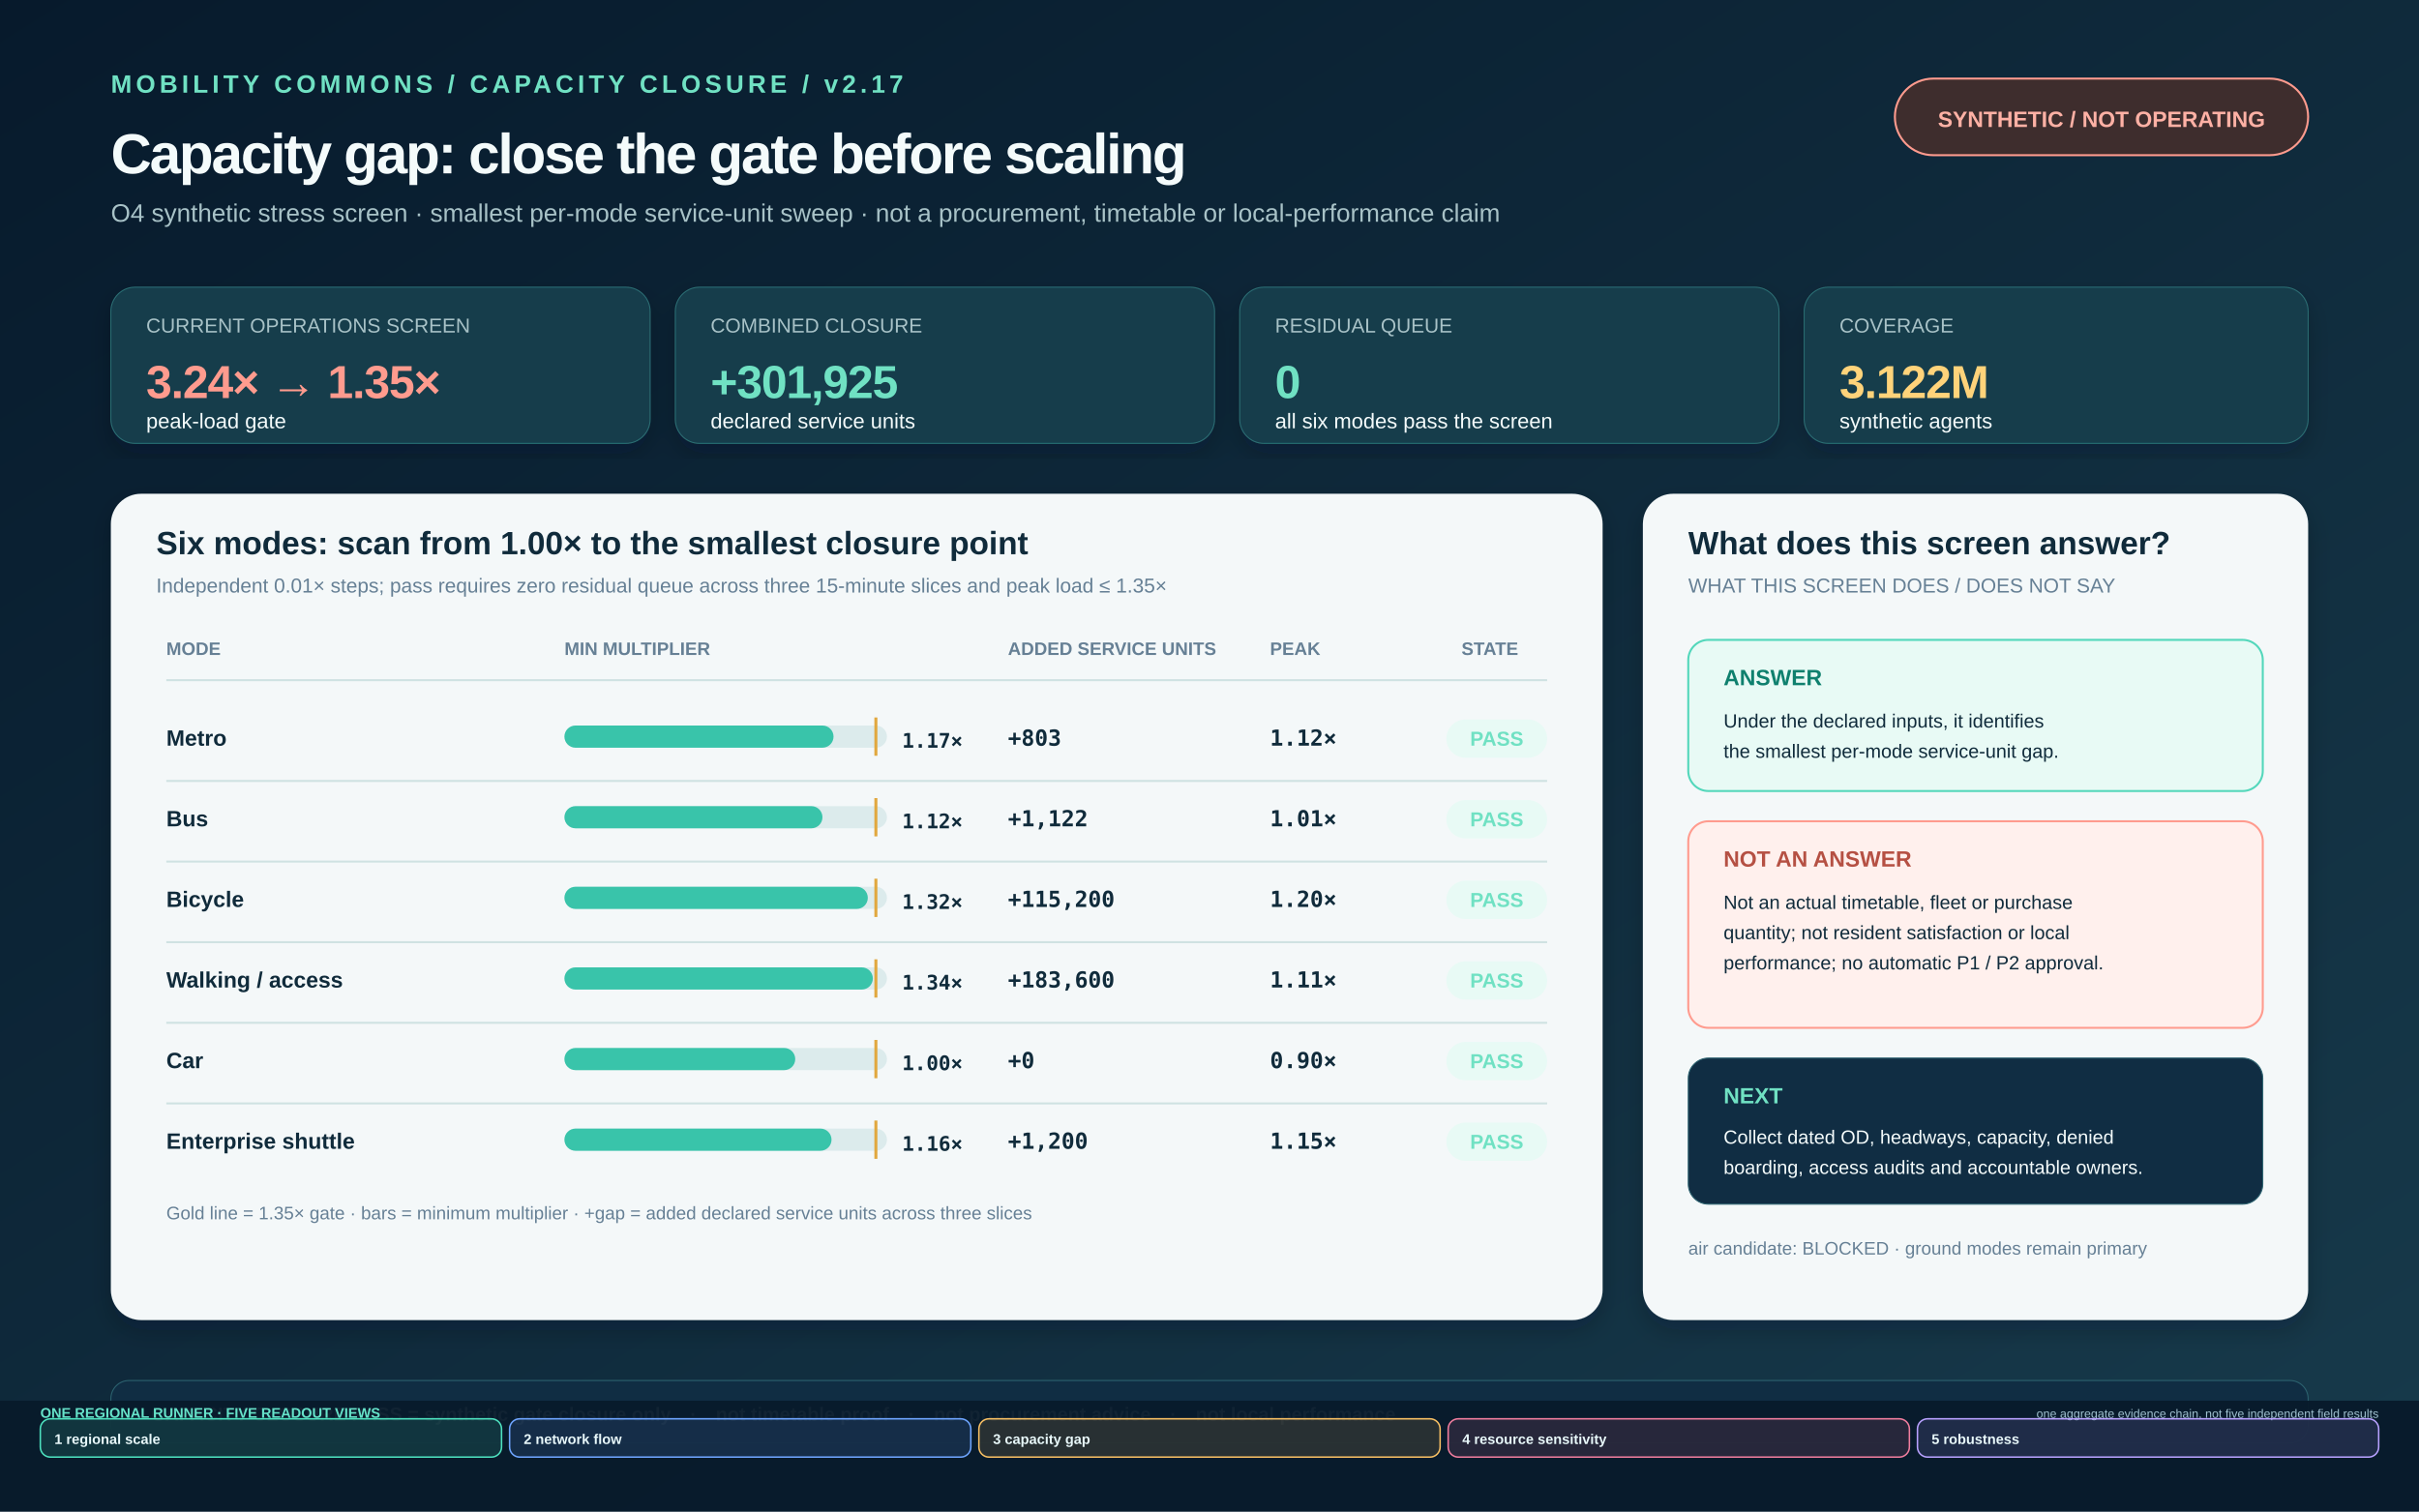
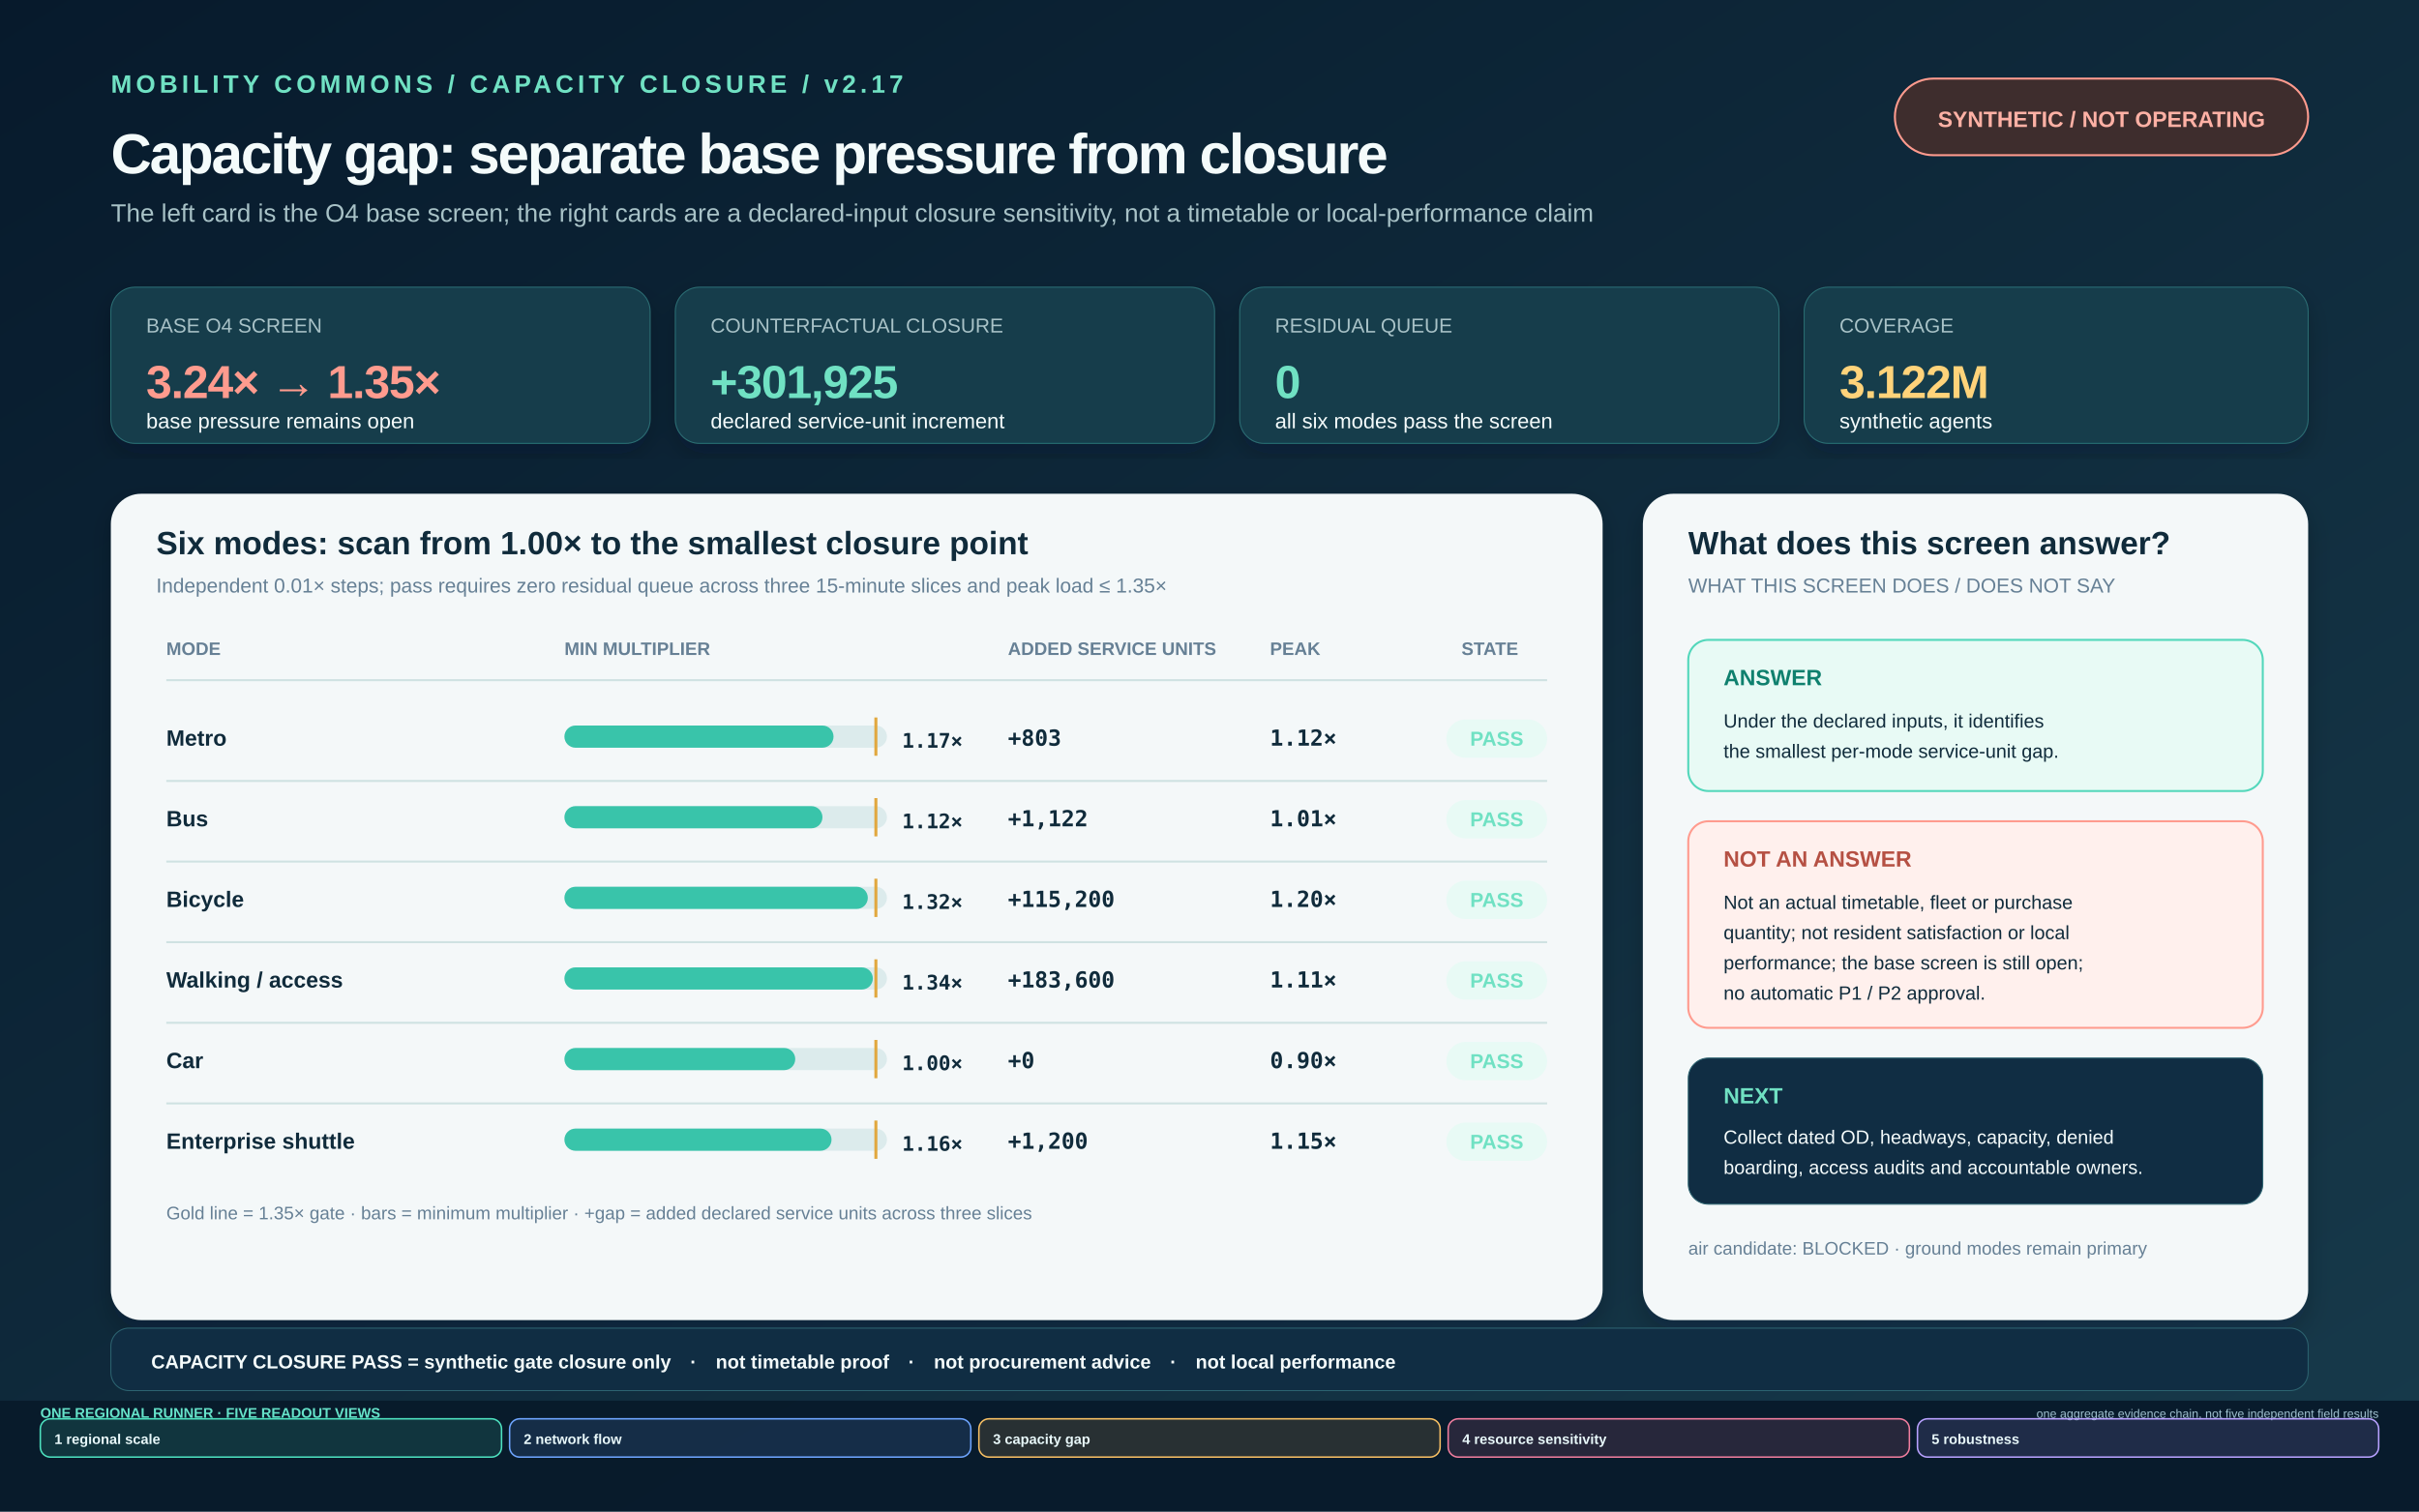
<svg xmlns="http://www.w3.org/2000/svg" width="2400" height="1500" viewBox="0 0 2400 1500" role="img" aria-labelledby="title desc">
  <defs>
    <linearGradient id="bg" x1="0" y1="0" x2="1" y2="1">
      <stop offset="0" stop-color="#071a2c" />
      <stop offset="1" stop-color="#173a4b" />
    </linearGradient>
    <linearGradient id="teal" x1="0" y1="0" x2="1" y2="0">
      <stop offset="0" stop-color="#32c5aa" />
      <stop offset="1" stop-color="#70e1c3" />
    </linearGradient>
    <filter id="shadow" x="-10%" y="-10%" width="120%" height="120%">
      <feDropShadow dx="0" dy="10" stdDeviation="12" flood-color="#00111f" flood-opacity=".22" />
    </filter>
    <style>
      .sans{font-family:"Helvetica Neue",Arial,sans-serif}.mono{font-family:"SFMono-Regular",Consolas,monospace}.white{fill:#f4fbfb}.muted{fill:#a8c2c7}.teal{fill:#70e1c3}.amber{fill:#ffd37a}.ink{fill:#102b3b}.small{font-size:20px}.label{font-size:24px;font-weight:750}.value{font-size:46px;font-weight:850;letter-spacing:-1px}.title{font-size:56px;font-weight:850;letter-spacing:-2px}.card{fill:#f4f8f9}.line{stroke:#cfe2e2;stroke-width:2}.pill{font-size:20px;font-weight:850}.row{font-size:22px;font-weight:750}.bar{fill:#dcebec}.barfill{fill:#39c4aa}.note{font-size:19px}
    </style>
  </defs>
  <rect width="2400" height="1500" fill="url(#bg)" />
  <text x="110" y="92" class="sans teal" font-size="25" font-weight="800" letter-spacing="4">MOBILITY COMMONS / CAPACITY CLOSURE / v2.17</text>
-   <text x="110" y="172" class="sans white title">Capacity gap: close the gate before scaling</text>
-   <text x="110" y="220" class="sans muted" font-size="25">O4 synthetic stress screen · smallest per-mode service-unit sweep · not a procurement, timetable or local-performance claim</text>
+   <text x="110" y="172" class="sans white title">Capacity gap: separate base pressure from closure</text>
+   <text x="110" y="220" class="sans muted" font-size="25">The left card is the O4 base screen; the right cards are a declared-input closure sensitivity, not a timetable or local-performance claim</text>
  <rect x="1880" y="78" width="410" height="76" rx="38" fill="#3e2d2d" stroke="#ff9b8e" stroke-width="2" />
  <text x="2085" y="126" text-anchor="middle" class="sans" fill="#ffb1a5" font-size="22" font-weight="850">SYNTHETIC / NOT OPERATING</text>
  <g filter="url(#shadow)">
    <rect x="110" y="285" width="535" height="155" rx="24" fill="#143c4c" stroke="#2d6e73" />
    <rect x="670" y="285" width="535" height="155" rx="24" fill="#143c4c" stroke="#2d6e73" />
    <rect x="1230" y="285" width="535" height="155" rx="24" fill="#143c4c" stroke="#2d6e73" />
    <rect x="1790" y="285" width="500" height="155" rx="24" fill="#143c4c" stroke="#2d6e73" />
  </g>
-   <text x="145" y="330" class="sans muted small">CURRENT OPERATIONS SCREEN</text>
+   <text x="145" y="330" class="sans muted small">BASE O4 SCREEN</text>
  <text x="145" y="395" class="sans value" fill="#ff9b8e">3.24× → 1.35×</text>
-   <text x="145" y="425" class="sans white" font-size="21">peak-load gate</text>
-   <text x="705" y="330" class="sans muted small">COMBINED CLOSURE</text>
+   <text x="145" y="425" class="sans white" font-size="21">base pressure remains open</text>
+   <text x="705" y="330" class="sans muted small">COUNTERFACTUAL CLOSURE</text>
  <text x="705" y="395" class="sans teal value">+301,925</text>
-   <text x="705" y="425" class="sans white" font-size="21">declared service units</text>
+   <text x="705" y="425" class="sans white" font-size="21">declared service-unit increment</text>
  <text x="1265" y="330" class="sans muted small">RESIDUAL QUEUE</text>
  <text x="1265" y="395" class="sans teal value">0</text>
  <text x="1265" y="425" class="sans white" font-size="21">all six modes pass the screen</text>
  <text x="1825" y="330" class="sans muted small">COVERAGE</text>
  <text x="1825" y="395" class="sans amber value">3.122M</text>
  <text x="1825" y="425" class="sans white" font-size="21">synthetic agents</text>
  <rect x="110" y="490" width="1480" height="820" rx="30" class="card" filter="url(#shadow)" />
  <text x="155" y="550" class="sans ink" font-size="32" font-weight="850">Six modes: scan from 1.00× to the smallest closure point</text>
  <text x="155" y="588" class="sans" fill="#668095" font-size="20">Independent 0.01× steps; pass requires zero residual queue across three 15-minute slices and peak load ≤ 1.35×</text>
  <text x="165" y="650" class="sans" fill="#668095" font-size="18" font-weight="850">MODE</text>
  <text x="560" y="650" class="sans" fill="#668095" font-size="18" font-weight="850">MIN MULTIPLIER</text>
  <text x="1000" y="650" class="sans" fill="#668095" font-size="18" font-weight="850">ADDED SERVICE UNITS</text>
  <text x="1260" y="650" class="sans" fill="#668095" font-size="18" font-weight="850">PEAK</text>
  <text x="1450" y="650" class="sans" fill="#668095" font-size="18" font-weight="850">STATE</text>
  <line x1="165" y1="675" x2="1535" y2="675" class="line" />
  <g class="sans">
    <text x="165" y="740" class="ink row">Metro</text>
    <rect x="560" y="720" width="320" height="22" rx="11" class="bar" />
    <rect x="560" y="720" width="267" height="22" rx="11" class="barfill" />
    <line x1="869" y1="712" x2="869" y2="750" stroke="#e1a83f" stroke-width="3" />
    <text x="895" y="742" class="mono ink pill">1.17×</text>
    <text x="1000" y="740" class="mono ink row">+803</text>
    <text x="1260" y="740" class="mono ink row">1.12×</text>
    <rect x="1435" y="714" width="100" height="38" rx="19" fill="#e8faf5" />
    <text x="1485" y="740" text-anchor="middle" class="teal pill">PASS</text>
    <line x1="165" y1="775" x2="1535" y2="775" class="line" />
    <text x="165" y="820" class="ink row">Bus</text>
    <rect x="560" y="800" width="320" height="22" rx="11" class="bar" />
    <rect x="560" y="800" width="256" height="22" rx="11" class="barfill" />
    <line x1="869" y1="792" x2="869" y2="830" stroke="#e1a83f" stroke-width="3" />
    <text x="895" y="822" class="mono ink pill">1.12×</text>
    <text x="1000" y="820" class="mono ink row">+1,122</text>
    <text x="1260" y="820" class="mono ink row">1.01×</text>
    <rect x="1435" y="794" width="100" height="38" rx="19" fill="#e8faf5" />
    <text x="1485" y="820" text-anchor="middle" class="teal pill">PASS</text>
    <line x1="165" y1="855" x2="1535" y2="855" class="line" />
    <text x="165" y="900" class="ink row">Bicycle</text>
    <rect x="560" y="880" width="320" height="22" rx="11" class="bar" />
    <rect x="560" y="880" width="301" height="22" rx="11" class="barfill" />
    <line x1="869" y1="872" x2="869" y2="910" stroke="#e1a83f" stroke-width="3" />
    <text x="895" y="902" class="mono ink pill">1.32×</text>
    <text x="1000" y="900" class="mono ink row">+115,200</text>
    <text x="1260" y="900" class="mono ink row">1.20×</text>
    <rect x="1435" y="874" width="100" height="38" rx="19" fill="#e8faf5" />
    <text x="1485" y="900" text-anchor="middle" class="teal pill">PASS</text>
    <line x1="165" y1="935" x2="1535" y2="935" class="line" />
    <text x="165" y="980" class="ink row">Walking / access</text>
    <rect x="560" y="960" width="320" height="22" rx="11" class="bar" />
    <rect x="560" y="960" width="306" height="22" rx="11" class="barfill" />
    <line x1="869" y1="952" x2="869" y2="990" stroke="#e1a83f" stroke-width="3" />
    <text x="895" y="982" class="mono ink pill">1.34×</text>
    <text x="1000" y="980" class="mono ink row">+183,600</text>
    <text x="1260" y="980" class="mono ink row">1.11×</text>
    <rect x="1435" y="954" width="100" height="38" rx="19" fill="#e8faf5" />
    <text x="1485" y="980" text-anchor="middle" class="teal pill">PASS</text>
    <line x1="165" y1="1015" x2="1535" y2="1015" class="line" />
    <text x="165" y="1060" class="ink row">Car</text>
    <rect x="560" y="1040" width="320" height="22" rx="11" class="bar" />
    <rect x="560" y="1040" width="229" height="22" rx="11" class="barfill" />
    <line x1="869" y1="1032" x2="869" y2="1070" stroke="#e1a83f" stroke-width="3" />
    <text x="895" y="1062" class="mono ink pill">1.00×</text>
    <text x="1000" y="1060" class="mono ink row">+0</text>
    <text x="1260" y="1060" class="mono ink row">0.90×</text>
    <rect x="1435" y="1034" width="100" height="38" rx="19" fill="#e8faf5" />
    <text x="1485" y="1060" text-anchor="middle" class="teal pill">PASS</text>
    <line x1="165" y1="1095" x2="1535" y2="1095" class="line" />
    <text x="165" y="1140" class="ink row">Enterprise shuttle</text>
    <rect x="560" y="1120" width="320" height="22" rx="11" class="bar" />
    <rect x="560" y="1120" width="265" height="22" rx="11" class="barfill" />
    <line x1="869" y1="1112" x2="869" y2="1150" stroke="#e1a83f" stroke-width="3" />
    <text x="895" y="1142" class="mono ink pill">1.16×</text>
    <text x="1000" y="1140" class="mono ink row">+1,200</text>
    <text x="1260" y="1140" class="mono ink row">1.15×</text>
    <rect x="1435" y="1114" width="100" height="38" rx="19" fill="#e8faf5" />
    <text x="1485" y="1140" text-anchor="middle" class="teal pill">PASS</text>
  </g>
  <text x="165" y="1210" class="sans" fill="#668095" font-size="18">Gold line = 1.35× gate · bars = minimum multiplier · +gap = added declared service units across three slices</text>
  <rect x="1630" y="490" width="660" height="820" rx="30" class="card" filter="url(#shadow)" />
  <text x="1675" y="550" class="sans ink" font-size="32" font-weight="850">What does this screen answer?</text>
  <text x="1675" y="588" class="sans" fill="#668095" font-size="20">WHAT THIS SCREEN DOES / DOES NOT SAY</text>
  <rect x="1675" y="635" width="570" height="150" rx="20" fill="#e8faf5" stroke="#53d7bb" stroke-width="2" />
  <text x="1710" y="680" class="sans" fill="#0f806e" font-size="22" font-weight="850">ANSWER</text>
  <text x="1710" y="722" class="sans ink note">Under the declared inputs, it identifies</text>
  <text x="1710" y="752" class="sans ink note">the smallest per-mode service-unit gap.</text>
  <rect x="1675" y="815" width="570" height="205" rx="20" fill="#fff0ed" stroke="#ff9b8e" stroke-width="2" />
  <text x="1710" y="860" class="sans" fill="#b55043" font-size="22" font-weight="850">NOT AN ANSWER</text>
  <text x="1710" y="902" class="sans ink note">Not an actual timetable, fleet or purchase</text>
  <text x="1710" y="932" class="sans ink note">quantity; not resident satisfaction or local</text>
-   <text x="1710" y="962" class="sans ink note">performance; no automatic P1 / P2 approval.</text>
+   <text x="1710" y="962" class="sans ink note">performance; the base screen is still open;</text>
+   <text x="1710" y="992" class="sans ink note">no automatic P1 / P2 approval.</text>
  <rect x="1675" y="1050" width="570" height="145" rx="20" fill="#102d43" stroke="#2c6370" />
  <text x="1710" y="1095" class="sans teal" font-size="22" font-weight="850">NEXT</text>
  <text x="1710" y="1135" class="sans white note">Collect dated OD, headways, capacity, denied</text>
  <text x="1710" y="1165" class="sans white note">boarding, access audits and accountable owners.</text>
  <text x="1675" y="1245" class="sans" fill="#668095" font-size="18">air candidate: BLOCKED · ground modes remain primary</text>
-   <rect x="110" y="1370" width="2180" height="62" rx="18" fill="#102d43" stroke="#2c6370" />
-   <text x="150" y="1410" class="sans white" font-size="19" font-weight="750">CAPACITY CLOSURE PASS = synthetic gate closure only　·　not timetable proof　·　not procurement advice　·　not local performance</text>
+   <rect x="110" y="1318" width="2180" height="62" rx="18" fill="#102d43" stroke="#2c6370" />
+   <text x="150" y="1358" class="sans white" font-size="19" font-weight="750">CAPACITY CLOSURE PASS = synthetic gate closure only　·　not timetable proof　·　not procurement advice　·　not local performance</text>
  <g id="evidence-chain-ribbon">
    <rect x="0" y="1390" width="2400" height="110" fill="#071A2B" opacity=".96" />
    <text x="40" y="1407" font-family="Arial,sans-serif" font-size="14" font-weight="800" fill="#66E3CA">ONE REGIONAL RUNNER · FIVE READOUT VIEWS</text>
    <text x="2360" y="1407" text-anchor="end" font-family="Arial,sans-serif" font-size="12" fill="#9FC0CF">one aggregate evidence chain, not five independent field results</text>
    <rect x="40.0" y="1408" width="457.6" height="38" rx="10" fill="#4DE1BF22" stroke="#4DE1BF" stroke-width="1.5" />
    <text x="54.0" y="1433" font-family="Arial,sans-serif" font-size="14" font-weight="800" fill="#E8F8FA">1  regional scale</text>
    <rect x="505.6" y="1408" width="457.6" height="38" rx="10" fill="#6EA5FF22" stroke="#6EA5FF" stroke-width="1.5" />
    <text x="519.6" y="1433" font-family="Arial,sans-serif" font-size="14" font-weight="800" fill="#E8F8FA">2  network flow</text>
    <rect x="971.2" y="1408" width="457.6" height="38" rx="10" fill="#F7BF6322" stroke="#F7BF63" stroke-width="1.5" />
    <text x="985.2" y="1433" font-family="Arial,sans-serif" font-size="14" font-weight="800" fill="#E8F8FA">3  capacity gap</text>
    <rect x="1436.8" y="1408" width="457.6" height="38" rx="10" fill="#F07D9E22" stroke="#F07D9E" stroke-width="1.5" />
    <text x="1450.8" y="1433" font-family="Arial,sans-serif" font-size="14" font-weight="800" fill="#E8F8FA">4  resource sensitivity</text>
    <rect x="1902.4" y="1408" width="457.6" height="38" rx="10" fill="#B8A1FF22" stroke="#B8A1FF" stroke-width="1.5" />
    <text x="1916.4" y="1433" font-family="Arial,sans-serif" font-size="14" font-weight="800" fill="#E8F8FA">5  robustness</text>
  </g>
</svg>
